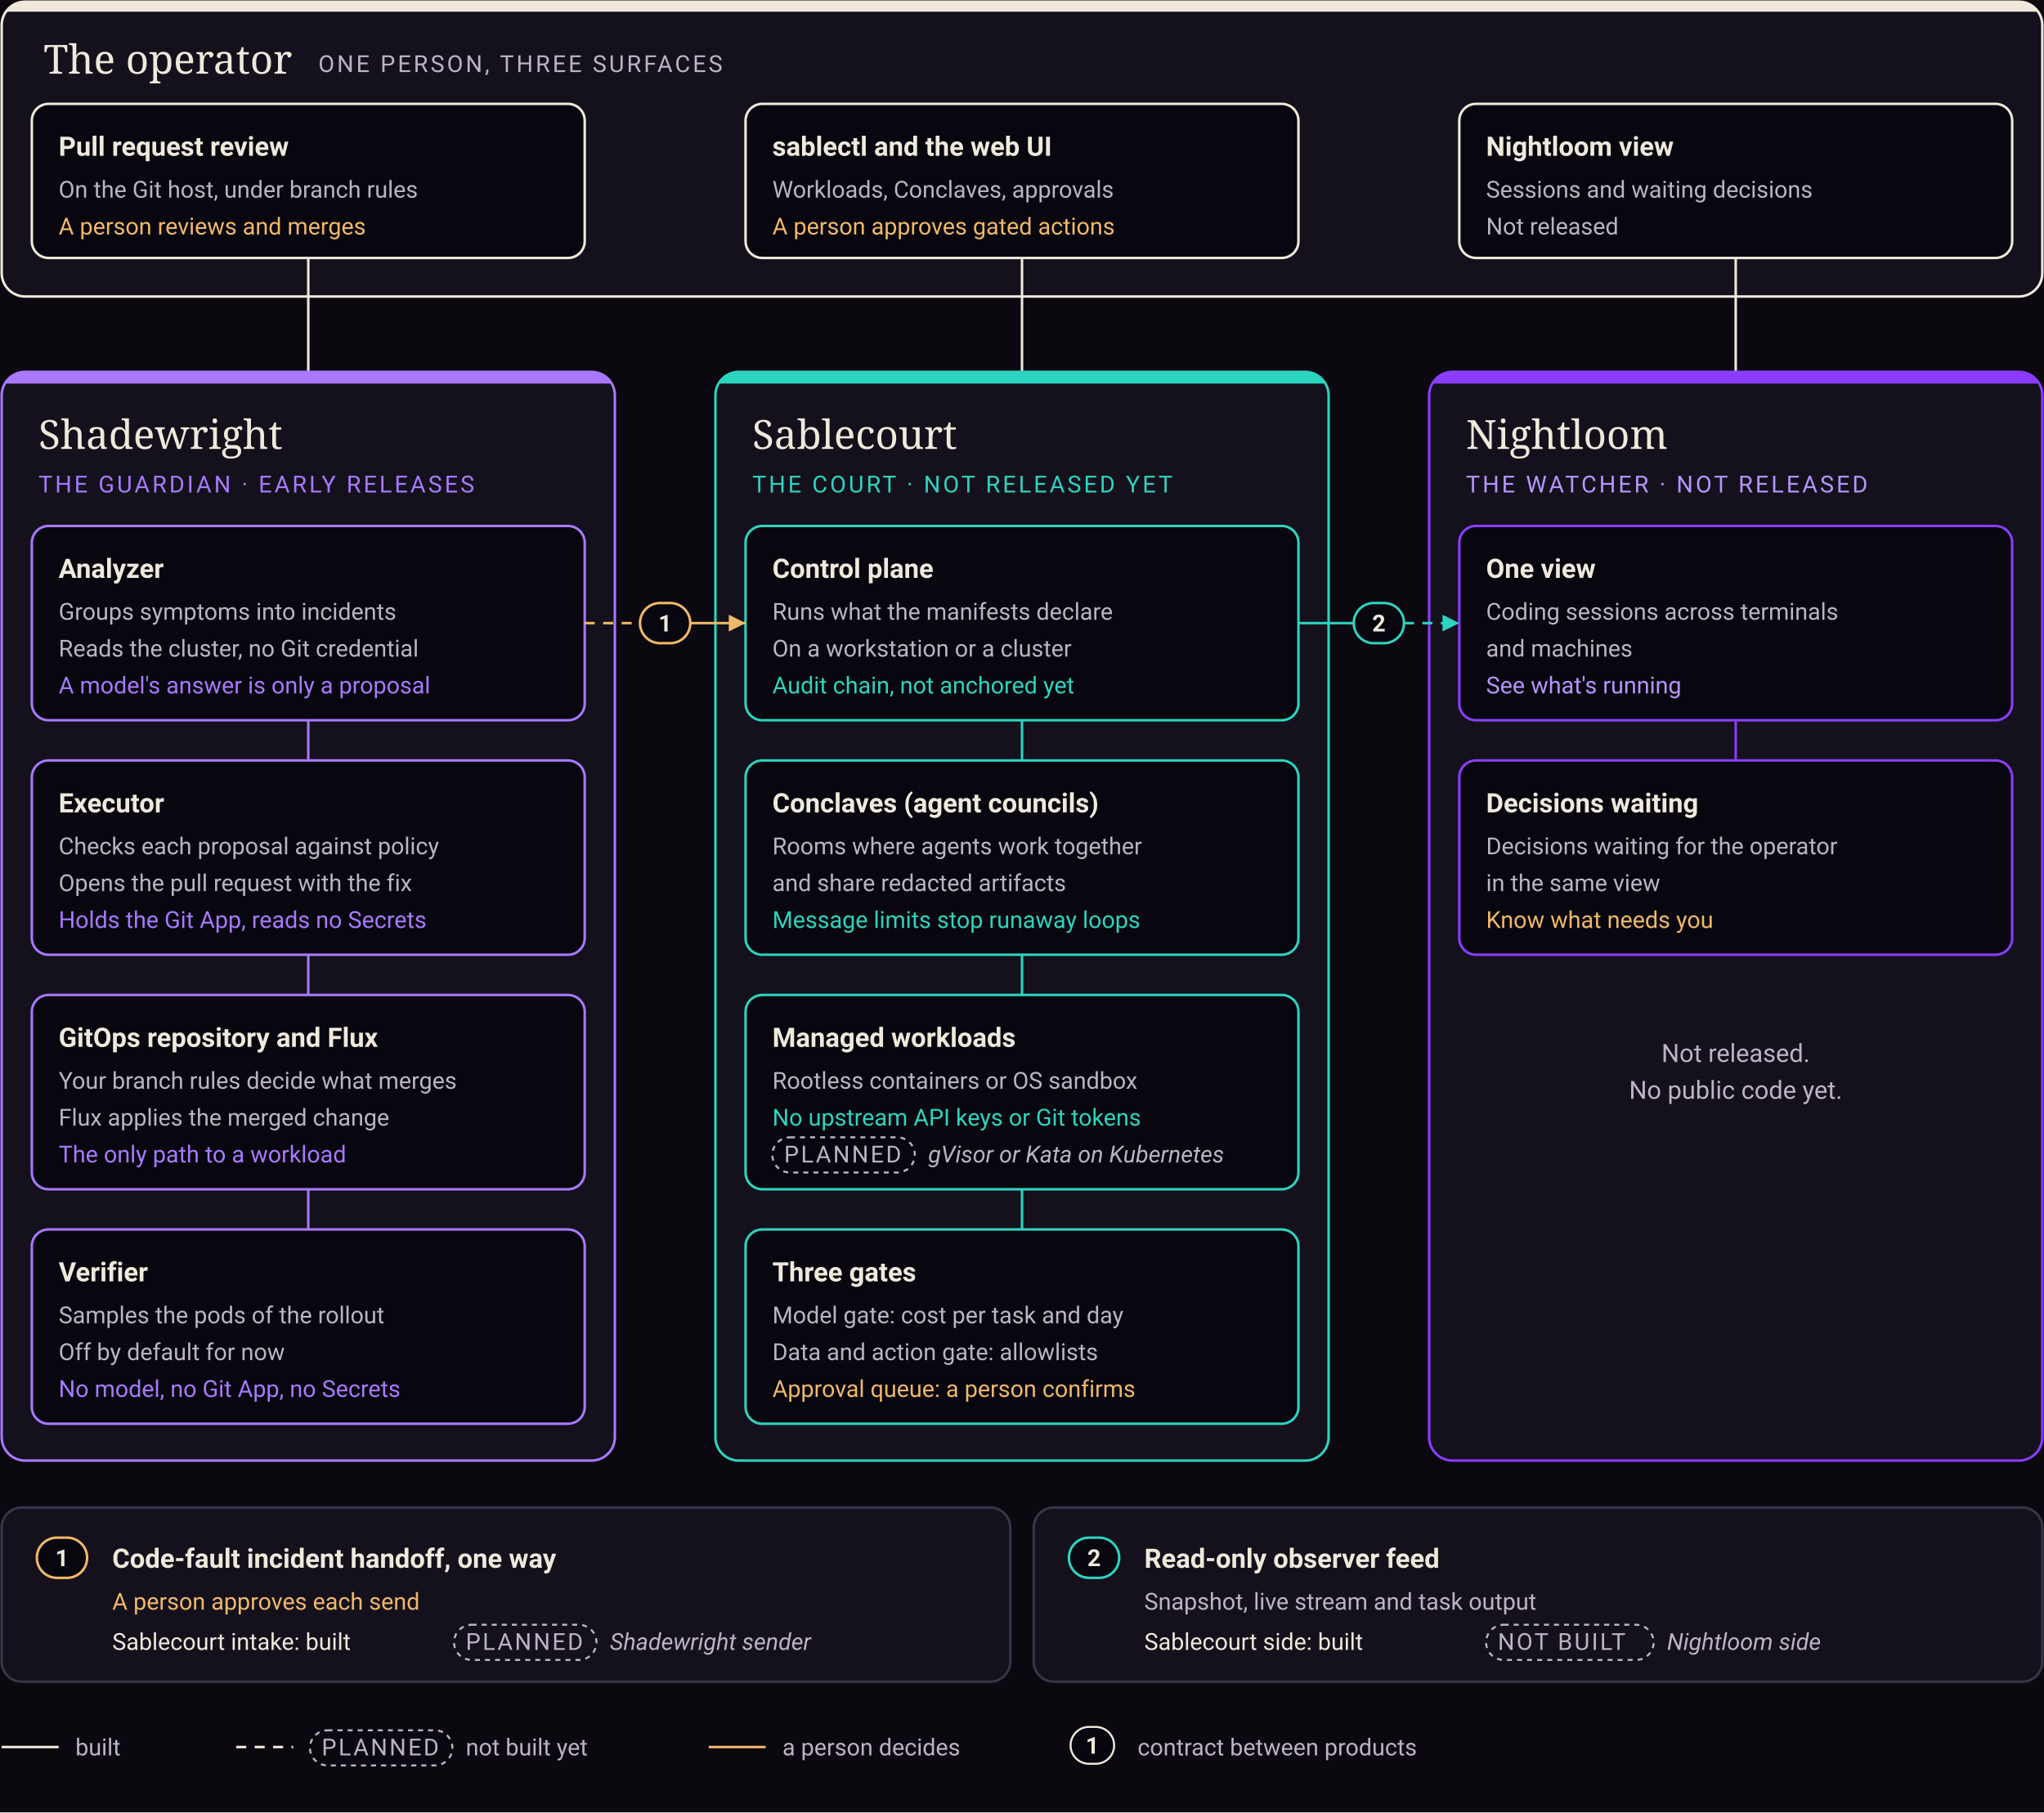
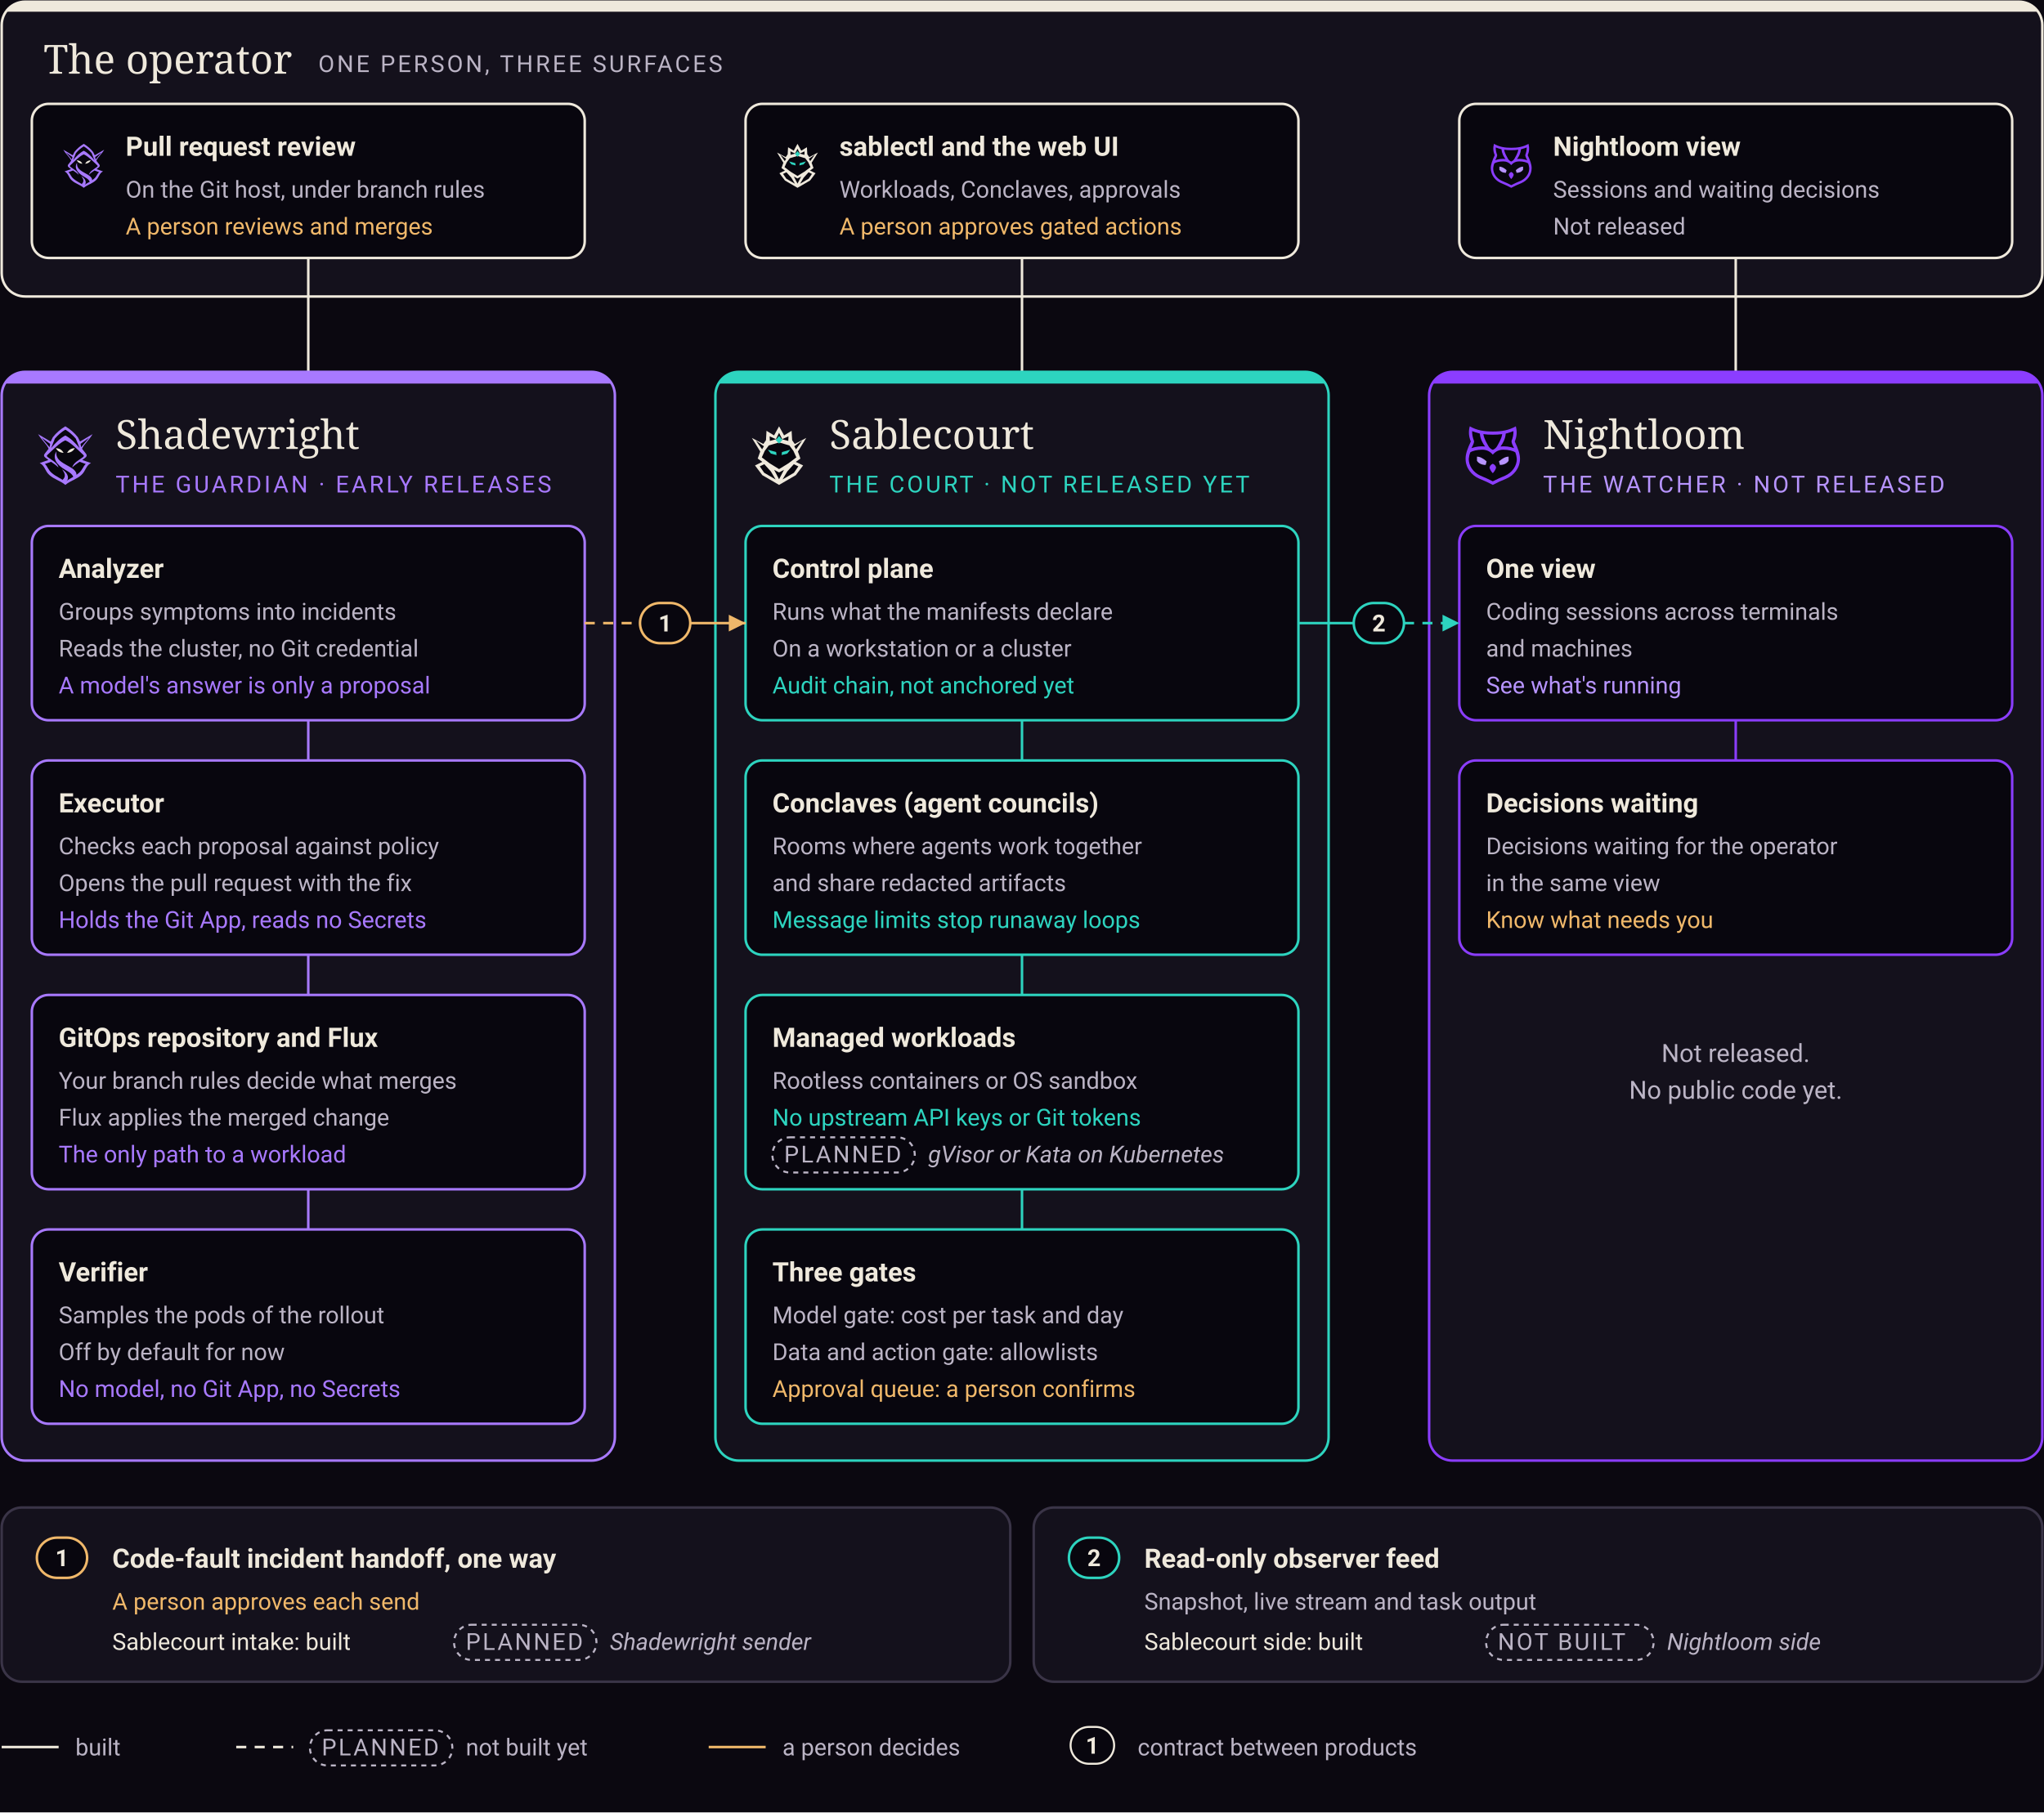
<svg xmlns="http://www.w3.org/2000/svg" viewBox="0 0 1220 1082" width="1220" height="1082" role="img" aria-labelledby="t d">
  <defs>
    <marker id="arrow-amber" viewBox="0 0 10 10" refX="10" refY="5" markerWidth="10" markerHeight="10" markerUnits="userSpaceOnUse" orient="auto">
      <path d="M0 0L10 5L0 10Z" fill="#F0B86A" />
    </marker>
    <marker id="arrow-jade" viewBox="0 0 10 10" refX="10" refY="5" markerWidth="10" markerHeight="10" markerUnits="userSpaceOnUse" orient="auto">
      <path d="M0 0L10 5L0 10Z" fill="#2DD4BF" />
    </marker>
  </defs>
  <style>
    text { font-family: -apple-system, BlinkMacSystemFont, "Segoe UI", Roboto, "Helvetica Neue", Arial, sans-serif; font-size: 14px; fill: #EFE9DC; }
    .serif { font-family: "Iowan Old Style", Georgia, serif; font-size: 24px; }
    .caps { font-size: 14px; letter-spacing: 1.5px; }
    .t { font-size: 16px; font-weight: 600; }
    .d { fill: #BBB4C5; }
    .p { fill: #F0B86A; }
    .x { fill: #BBB4C5; font-style: italic; }
    .tag { font-size: 14px; letter-spacing: 1.2px; fill: #BBB4C5; }
    .tile { fill: #14111C; }
    .node { fill: #08060E; stroke-width: 1.5; }
    .ln { fill: none; stroke-width: 1.5; }
    .dash { stroke-dasharray: 6 5; }
  </style>
  <rect width="1220" height="1082" fill="#0B0810" />
  <clipPath id="c-op">
    <rect x="1" y="1" width="1218" height="176" rx="14" />
  </clipPath>
  <rect class="tile" x="1" y="1" width="1218" height="176" rx="14" />
  <rect x="1" y="1" width="1218" height="6" fill="#EFE9DC" clip-path="url(#c-op)" />
  <rect x="1" y="1" width="1218" height="176" rx="14" fill="none" stroke="#EFE9DC" stroke-width="1.5" />
  <text class="serif" x="26" y="44">The operator</text>
  <text class="caps d" x="190" y="43">ONE PERSON, THREE SURFACES</text>
  <rect class="node" x="19.0" y="62" width="330" height="92" rx="10" stroke="#EFE9DC" />
-   <text class="t" x="35.0" y="93">Pull request review</text>
-   <text class="d" x="35.0" y="118">On the Git host, under branch rules</text>
-   <text class="p" x="35.0" y="140">A person reviews and merges</text>
+   <g aria-hidden="true" transform="translate(35 84) scale(0.4688)">
+     <path fill="#08060E" d="M32 4C36.5 6.7 40.8 10.3 44 14.5L46 18.6 58 11.5C54.8 17.2 49.6 21.2 48 25.5L51.8 30.3Q53.3 32.4 50.8 34.2L48.2 36.2 56.5 39.1C51.4 41.6 51.6 46.8 47.2 50.6C42.7 54.7 37.1 55.8 32 60C26.9 55.8 21.3 54.7 16.8 50.6C12.4 46.8 12.6 41.6 7.5 39.1L15.8 36.2 13.2 34.2Q10.7 32.4 12.2 30.3L16 25.5C14.4 21.2 9.2 17.2 6 11.5L18 18.6 20 14.5C23.2 10.3 27.5 6.7 32 4Z" />
+     <path fill="#A879FF" fill-rule="evenodd" d="M32 4C36.5 6.7 40.8 10.3 44 14.5L46 18.6 58 11.5C54.8 17.2 49.6 21.2 48 25.5L51.8 30.3Q53.3 32.4 50.8 34.2L48.2 36.2 56.5 39.1C51.4 41.6 51.6 46.8 47.2 50.6C42.7 54.7 37.1 55.8 32 60C26.9 55.8 21.3 54.7 16.8 50.6C12.4 46.8 12.6 41.6 7.5 39.1L15.8 36.2 13.2 34.2Q10.7 32.4 12.2 30.3L16 25.5C14.4 21.2 9.2 17.2 6 11.5L18 18.6 20 14.5C23.2 10.3 27.5 6.7 32 4Z M32 7.2C28.2 9.5 25 12.3 22 15.8L18.4 24.9C22.6 19.7 27.2 15.2 32 12.8C36.8 15.2 41.4 19.7 45.6 24.9L42 15.8C39 12.3 35.8 9.5 32 7.2Z M9.3 14.9 17.5 20.8 16.9 24Z M54.7 14.9 46.5 20.8 47.1 24Z M32 17.4C26.4 19.8 20.6 26 14.7 31.5Q13.7 32.4 15.4 33.6C19.1 36.4 24.2 38.7 25.5 43.4C23.5 41.4 20.8 39.5 18.4 37.9L12.5 40C15.2 42.4 15.4 45.6 19.2 48.7C23 52 27.4 53.5 32 57C36.6 53.5 41 52 44.8 48.7C48.6 45.6 48.8 42.4 51.5 40L45.6 37.9C43.2 39.5 40.5 41.4 38.5 43.4C39.8 38.7 44.9 36.4 48.6 33.6Q50.3 32.4 49.3 31.5C43.4 26 37.6 19.8 32 17.4Z" />
+     <path fill="#A879FF" d="M23.5 28C22.2 37 31.4 39.5 38.4 44.1C43.8 47.7 44 52.1 39.8 55.3C40.5 51.5 37.9 48.9 32.3 45.8C23.1 40.6 19.5 34.1 23.5 28Z M28.8 45C34.8 48.9 36.4 54 32 58L29.2 55.3C33 52.1 31.6 48.7 28.8 45Z" />
+     <path fill="#EFE9DC" d="M23 24.9Q28.1 25.1 30.3 29.4Q25.1 29 23 24.9Z M41 24.9Q35.9 25.1 33.7 29.4Q38.9 29 41 24.9Z" />
+   </g>
+   <text class="t" x="75.0" y="93">Pull request review</text>
+   <text class="d" x="75.0" y="118">On the Git host, under branch rules</text>
+   <text class="p" x="75.0" y="140">A person reviews and merges</text>
  <path class="ln" d="M184.0 154V222" stroke="#EFE9DC" />
  <rect class="node" x="445.0" y="62" width="330" height="92" rx="10" stroke="#EFE9DC" />
-   <text class="t" x="461.0" y="93">sablectl and the web UI</text>
-   <text class="d" x="461.0" y="118">Workloads, Conclaves, approvals</text>
-   <text class="p" x="461.0" y="140">A person approves gated actions</text>
+   <g aria-hidden="true" transform="translate(461 84) scale(0.4688)">
+     <path fill="#08060E" d="M32 4 36.8 12.7 44 8.3 44.5 17.3 47 20.9 58 15.1 50 28.1 52.4 34.8 48 38 55 41.4 48 50.7 32 60 16 50.7 9 41.4 16 38 11.6 34.8 14 28.1 6 15.1 17 20.9 19.5 17.3 20 8.3 27.2 12.7Z" />
+     <path fill="#EFE9DC" fill-rule="evenodd" d="M32 4 36.8 12.7 44 8.3 44.5 17.3 47 20.9 58 15.1 50 28.1 52.4 34.8 48 38 55 41.4 48 50.7 32 60 16 50.7 9 41.4 16 38 11.6 34.8 14 28.1 6 15.1 17 20.9 19.5 17.3 20 8.3 27.2 12.7Z M32 10.2 29 16.3 23 13.6 23.2 18 32 15.6 40.8 18 41 13.6 35 16.3Z M9.9 17.7 17.5 23.1 15.8 26Z M54.1 17.7 46.5 23.1 48.2 26Z M32 19.4 22.2 22.3 18.3 27.5 15.5 33.7 23.1 39.4 32 44.9 40.9 39.4 48.5 33.7 45.7 27.5 41.8 22.3Z M17.9 40.2 13.6 42.3 17.8 48.4 28.7 54.8 24.2 47.2Z M46.1 40.2 50.4 42.3 46.2 48.4 35.3 54.8 39.8 47.2Z M27.3 45.6 32 54.6 36.7 45.6 32 48.1Z" />
+     <path fill="#2DD4BF" d="M21.3 26.4 29.2 28.6 29.6 31.5 24.2 30.1Z M42.7 26.4 34.8 28.6 34.4 31.5 39.8 30.1Z M32 13.2 35.2 17.2 32 20.5 28.8 17.2Z" />
+   </g>
+   <text class="t" x="501.0" y="93">sablectl and the web UI</text>
+   <text class="d" x="501.0" y="118">Workloads, Conclaves, approvals</text>
+   <text class="p" x="501.0" y="140">A person approves gated actions</text>
  <path class="ln" d="M610.0 154V222" stroke="#EFE9DC" />
  <rect class="node" x="871.0" y="62" width="330" height="92" rx="10" stroke="#EFE9DC" />
-   <text class="t" x="887.0" y="93">Nightloom view</text>
-   <text class="d" x="887.0" y="118">Sessions and waiting decisions</text>
-   <text class="d" x="887.0" y="140">Not released</text>
+   <g aria-hidden="true" transform="translate(887 84) scale(0.4688)">
+     <path fill="#08060E" d="M32 9C24 9 17 8 10 4Q8 11.5 11 18.5C8 25 6 30 6 35C6 44 12 51 19 54Q26.5 57 32 60Q37.5 57 45 54C52 51 58 44 58 35C58 30 56 25 53 18.5Q56 11.5 54 4C47 8 40 9 32 9Z" />
+     <path fill="#8B3DFF" fill-rule="evenodd" d="M32 9C24 9 17 8 10 4Q8 11.5 11 18.5C8 25 6 30 6 35C6 44 12 51 19 54Q26.5 57 32 60Q37.5 57 45 54C52 51 58 44 58 35C58 30 56 25 53 18.5Q56 11.5 54 4C47 8 40 9 32 9Z M32 31.08Q28 26.35 22 26.35C17 26.35 12.7 27.4 10.45 28.95Q9.39 31.68 9.075 34.9C8.82 42 13.77 48.33 20.19 51.17Q26.5 53.75 32 56.58Q37.5 53.75 43.81 51.17C50.23 48.33 55.18 42 54.925 34.9Q54.61 31.68 53.55 28.95C51.3 27.4 47 26.35 42 26.35Q36 26.35 32 31.08Z M32 12.035Q26.9 12.055 23 11.465C23.7 16.25 26.65 20.65 28.05 23.28Q29.65 25.65 32 26.5Q34.35 25.65 35.95 23.28C37.35 20.65 40.3 16.25 41 11.465Q37.1 12.055 32 12.035Z M12.27 8.59Q15.23 9.76 19.65 10.97C19.99 16 22.49 20.6 24.62 23.31Q17.9 22.64 11.67 24.88C12.31 23.33 13.72 21.05 13.995 19.33Q14.27 18.3 13.94 17.64Q12.2 13.4 12.27 8.59Z M51.73 8.59Q48.77 9.76 44.35 10.97C44.01 16 41.51 20.6 39.38 23.31Q46.1 22.64 52.33 24.88C51.69 23.33 50.28 21.05 50.005 19.33Q49.73 18.3 50.06 17.64Q51.8 13.4 51.73 8.59Z M32 39.79Q29.28 41 28.84 43.5Q29.77 46.5 32 48.81Q34.23 46.5 35.16 43.5Q34.72 41 32 39.79Z" />
+     <path fill="#B794FF" d="M16.9 33Q21 33 26.1 37.5L25.2 40.9Q19.6 40.9 16.9 37Z M47.1 33Q43 33 37.9 37.5L38.8 40.9Q44.4 40.9 47.1 37Z" />
+   </g>
+   <text class="t" x="927.0" y="93">Nightloom view</text>
+   <text class="d" x="927.0" y="118">Sessions and waiting decisions</text>
+   <text class="d" x="927.0" y="140">Not released</text>
  <path class="ln" d="M1036.0 154V222" stroke="#EFE9DC" />
  <clipPath id="c-shadewright">
    <rect x="1" y="222" width="366" height="650" rx="14" />
  </clipPath>
  <rect class="tile" x="1" y="222" width="366" height="650" rx="14" />
  <rect x="1" y="222" width="366" height="7" fill="#A879FF" clip-path="url(#c-shadewright)" />
  <rect x="1" y="222" width="366" height="650" rx="14" fill="none" stroke="#A879FF" stroke-width="1.5" />
-   <text class="serif" x="23" y="268">Shadewright</text>
-   <text class="caps" x="23" y="294" style="fill:#A879FF">THE GUARDIAN · EARLY RELEASES</text>
+   <g aria-hidden="true" transform="translate(19 252) scale(0.625)">
+     <path fill="#08060E" d="M32 4C36.5 6.7 40.8 10.3 44 14.5L46 18.6 58 11.5C54.8 17.2 49.6 21.2 48 25.5L51.8 30.3Q53.3 32.4 50.8 34.2L48.2 36.2 56.5 39.1C51.4 41.6 51.6 46.8 47.2 50.6C42.7 54.7 37.1 55.8 32 60C26.9 55.8 21.3 54.7 16.8 50.6C12.4 46.8 12.6 41.6 7.5 39.1L15.8 36.2 13.2 34.2Q10.7 32.4 12.2 30.3L16 25.5C14.4 21.2 9.2 17.2 6 11.5L18 18.6 20 14.5C23.2 10.3 27.5 6.7 32 4Z" />
+     <path fill="#A879FF" fill-rule="evenodd" d="M32 4C36.5 6.7 40.8 10.3 44 14.5L46 18.6 58 11.5C54.8 17.2 49.6 21.2 48 25.5L51.8 30.3Q53.3 32.4 50.8 34.2L48.2 36.2 56.5 39.1C51.4 41.6 51.6 46.8 47.2 50.6C42.7 54.7 37.1 55.8 32 60C26.9 55.8 21.3 54.7 16.8 50.6C12.4 46.8 12.6 41.6 7.5 39.1L15.8 36.2 13.2 34.2Q10.7 32.4 12.2 30.3L16 25.5C14.4 21.2 9.2 17.2 6 11.5L18 18.6 20 14.5C23.2 10.3 27.5 6.7 32 4Z M32 7.2C28.2 9.5 25 12.3 22 15.8L18.4 24.9C22.6 19.7 27.2 15.2 32 12.8C36.8 15.2 41.4 19.7 45.6 24.9L42 15.8C39 12.3 35.8 9.5 32 7.2Z M9.3 14.9 17.5 20.8 16.9 24Z M54.7 14.9 46.5 20.8 47.1 24Z M32 17.4C26.4 19.8 20.6 26 14.7 31.5Q13.7 32.4 15.4 33.6C19.1 36.4 24.2 38.7 25.5 43.4C23.5 41.4 20.8 39.5 18.4 37.9L12.5 40C15.2 42.4 15.4 45.6 19.2 48.7C23 52 27.4 53.5 32 57C36.6 53.5 41 52 44.8 48.7C48.6 45.6 48.8 42.4 51.5 40L45.6 37.9C43.2 39.5 40.5 41.4 38.5 43.4C39.8 38.7 44.9 36.4 48.6 33.6Q50.3 32.4 49.3 31.5C43.4 26 37.6 19.8 32 17.4Z" />
+     <path fill="#A879FF" d="M23.5 28C22.2 37 31.4 39.5 38.4 44.1C43.8 47.7 44 52.1 39.8 55.3C40.5 51.5 37.9 48.9 32.3 45.8C23.1 40.6 19.5 34.1 23.5 28Z M28.8 45C34.8 48.9 36.4 54 32 58L29.2 55.3C33 52.1 31.6 48.7 28.8 45Z" />
+     <path fill="#EFE9DC" d="M23 24.9Q28.1 25.1 30.3 29.4Q25.1 29 23 24.9Z M41 24.9Q35.9 25.1 33.7 29.4Q38.9 29 41 24.9Z" />
+   </g>
+   <text class="serif" x="69" y="268">Shadewright</text>
+   <text class="caps" x="69" y="294" style="fill:#A879FF">THE GUARDIAN · EARLY RELEASES</text>
  <rect class="node" x="19" y="314" width="330" height="116" rx="10" stroke="#A879FF" />
  <text class="t" x="35" y="345">Analyzer</text>
  <text class="d" x="35" y="370">Groups symptoms into incidents</text>
  <text class="d" x="35" y="392">Reads the cluster, no Git credential</text>
  <text x="35" y="414" fill="#A879FF" style="fill:#A879FF">A model's answer is only a proposal</text>
  <path class="ln" d="M184.0 430V454" stroke="#A879FF" />
  <rect class="node" x="19" y="454" width="330" height="116" rx="10" stroke="#A879FF" />
  <text class="t" x="35" y="485">Executor</text>
  <text class="d" x="35" y="510">Checks each proposal against policy</text>
  <text class="d" x="35" y="532">Opens the pull request with the fix</text>
  <text x="35" y="554" fill="#A879FF" style="fill:#A879FF">Holds the Git App, reads no Secrets</text>
  <path class="ln" d="M184.0 570V594" stroke="#A879FF" />
  <rect class="node" x="19" y="594" width="330" height="116" rx="10" stroke="#A879FF" />
  <text class="t" x="35" y="625">GitOps repository and Flux</text>
  <text class="d" x="35" y="650">Your branch rules decide what merges</text>
  <text class="d" x="35" y="672">Flux applies the merged change</text>
  <text x="35" y="694" fill="#A879FF" style="fill:#A879FF">The only path to a workload</text>
  <path class="ln" d="M184.0 710V734" stroke="#A879FF" />
  <rect class="node" x="19" y="734" width="330" height="116" rx="10" stroke="#A879FF" />
  <text class="t" x="35" y="765">Verifier</text>
  <text class="d" x="35" y="790">Samples the pods of the rollout</text>
  <text class="d" x="35" y="812">Off by default for now</text>
  <text x="35" y="834" fill="#A879FF" style="fill:#A879FF">No model, no Git App, no Secrets</text>
  <clipPath id="c-sablecourt">
    <rect x="427" y="222" width="366" height="650" rx="14" />
  </clipPath>
  <rect class="tile" x="427" y="222" width="366" height="650" rx="14" />
  <rect x="427" y="222" width="366" height="7" fill="#2DD4BF" clip-path="url(#c-sablecourt)" />
  <rect x="427" y="222" width="366" height="650" rx="14" fill="none" stroke="#2DD4BF" stroke-width="1.5" />
-   <text class="serif" x="449" y="268">Sablecourt</text>
-   <text class="caps" x="449" y="294" style="fill:#2DD4BF">THE COURT · NOT RELEASED YET</text>
+   <g aria-hidden="true" transform="translate(445 252) scale(0.625)">
+     <path fill="#08060E" d="M32 4 36.8 12.7 44 8.3 44.5 17.3 47 20.9 58 15.1 50 28.1 52.4 34.8 48 38 55 41.4 48 50.7 32 60 16 50.7 9 41.4 16 38 11.6 34.8 14 28.1 6 15.1 17 20.9 19.5 17.3 20 8.3 27.2 12.7Z" />
+     <path fill="#EFE9DC" fill-rule="evenodd" d="M32 4 36.8 12.7 44 8.3 44.5 17.3 47 20.9 58 15.1 50 28.1 52.4 34.8 48 38 55 41.4 48 50.7 32 60 16 50.7 9 41.4 16 38 11.6 34.8 14 28.1 6 15.1 17 20.9 19.5 17.3 20 8.3 27.2 12.7Z M32 10.2 29 16.3 23 13.6 23.2 18 32 15.6 40.8 18 41 13.6 35 16.3Z M9.9 17.7 17.5 23.1 15.8 26Z M54.1 17.7 46.5 23.1 48.2 26Z M32 19.4 22.2 22.3 18.3 27.5 15.5 33.7 23.1 39.4 32 44.9 40.9 39.4 48.5 33.7 45.7 27.5 41.8 22.3Z M17.9 40.2 13.6 42.3 17.8 48.4 28.7 54.8 24.2 47.2Z M46.1 40.2 50.4 42.3 46.2 48.4 35.3 54.8 39.8 47.2Z M27.3 45.6 32 54.6 36.7 45.6 32 48.1Z" />
+     <path fill="#2DD4BF" d="M21.3 26.4 29.2 28.6 29.6 31.5 24.2 30.1Z M42.7 26.4 34.8 28.6 34.4 31.5 39.8 30.1Z M32 13.2 35.2 17.2 32 20.5 28.8 17.2Z" />
+   </g>
+   <text class="serif" x="495" y="268">Sablecourt</text>
+   <text class="caps" x="495" y="294" style="fill:#2DD4BF">THE COURT · NOT RELEASED YET</text>
  <rect class="node" x="445" y="314" width="330" height="116" rx="10" stroke="#2DD4BF" />
  <text class="t" x="461" y="345">Control plane</text>
  <text class="d" x="461" y="370">Runs what the manifests declare</text>
  <text class="d" x="461" y="392">On a workstation or a cluster</text>
  <text x="461" y="414" fill="#2DD4BF" style="fill:#2DD4BF">Audit chain, not anchored yet</text>
  <path class="ln" d="M610.0 430V454" stroke="#2DD4BF" />
  <rect class="node" x="445" y="454" width="330" height="116" rx="10" stroke="#2DD4BF" />
  <text class="t" x="461" y="485">Conclaves (agent councils)</text>
  <text class="d" x="461" y="510">Rooms where agents work together</text>
  <text class="d" x="461" y="532">and share redacted artifacts</text>
  <text x="461" y="554" fill="#2DD4BF" style="fill:#2DD4BF">Message limits stop runaway loops</text>
  <path class="ln" d="M610.0 570V594" stroke="#2DD4BF" />
  <rect class="node" x="445" y="594" width="330" height="116" rx="10" stroke="#2DD4BF" />
  <text class="t" x="461" y="625">Managed workloads</text>
  <text class="d" x="461" y="650">Rootless containers or OS sandbox</text>
  <text x="461" y="672" fill="#2DD4BF" style="fill:#2DD4BF">No upstream API keys or Git tokens</text>
  <rect x="461" y="679" width="85" height="21" rx="10.5" fill="none" stroke="#BBB4C5" stroke-width="1.2" stroke-dasharray="3 3" />
  <text class="tag" x="468" y="694">PLANNED</text>
  <text class="x" x="554" y="694">gVisor or Kata on Kubernetes</text>
  <path class="ln" d="M610.0 710V734" stroke="#2DD4BF" />
  <rect class="node" x="445" y="734" width="330" height="116" rx="10" stroke="#2DD4BF" />
  <text class="t" x="461" y="765">Three gates</text>
  <text class="d" x="461" y="790">Model gate: cost per task and day</text>
  <text class="d" x="461" y="812">Data and action gate: allowlists</text>
  <text class="p" x="461" y="834">Approval queue: a person confirms</text>
  <clipPath id="c-nightloom">
    <rect x="853" y="222" width="366" height="650" rx="14" />
  </clipPath>
  <rect class="tile" x="853" y="222" width="366" height="650" rx="14" />
  <rect x="853" y="222" width="366" height="7" fill="#8B3DFF" clip-path="url(#c-nightloom)" />
  <rect x="853" y="222" width="366" height="650" rx="14" fill="none" stroke="#8B3DFF" stroke-width="1.5" />
-   <text class="serif" x="875" y="268">Nightloom</text>
-   <text class="caps" x="875" y="294" style="fill:#B794FF">THE WATCHER · NOT RELEASED</text>
+   <g aria-hidden="true" transform="translate(871 252) scale(0.625)">
+     <path fill="#08060E" d="M32 9C24 9 17 8 10 4Q8 11.5 11 18.5C8 25 6 30 6 35C6 44 12 51 19 54Q26.5 57 32 60Q37.5 57 45 54C52 51 58 44 58 35C58 30 56 25 53 18.5Q56 11.5 54 4C47 8 40 9 32 9Z" />
+     <path fill="#8B3DFF" fill-rule="evenodd" d="M32 9C24 9 17 8 10 4Q8 11.5 11 18.5C8 25 6 30 6 35C6 44 12 51 19 54Q26.5 57 32 60Q37.5 57 45 54C52 51 58 44 58 35C58 30 56 25 53 18.5Q56 11.5 54 4C47 8 40 9 32 9Z M32 31.08Q28 26.35 22 26.35C17 26.35 12.7 27.4 10.45 28.95Q9.39 31.68 9.075 34.9C8.82 42 13.77 48.33 20.19 51.17Q26.5 53.75 32 56.58Q37.5 53.75 43.81 51.17C50.23 48.33 55.18 42 54.925 34.9Q54.61 31.68 53.55 28.95C51.3 27.4 47 26.35 42 26.35Q36 26.35 32 31.08Z M32 12.035Q26.9 12.055 23 11.465C23.7 16.25 26.65 20.65 28.05 23.28Q29.65 25.65 32 26.5Q34.35 25.65 35.95 23.28C37.35 20.65 40.3 16.25 41 11.465Q37.1 12.055 32 12.035Z M12.27 8.59Q15.23 9.76 19.65 10.97C19.99 16 22.49 20.6 24.62 23.31Q17.9 22.64 11.67 24.88C12.31 23.33 13.72 21.05 13.995 19.33Q14.27 18.3 13.94 17.64Q12.2 13.4 12.27 8.59Z M51.73 8.59Q48.77 9.76 44.35 10.97C44.01 16 41.51 20.6 39.38 23.31Q46.1 22.64 52.33 24.88C51.69 23.33 50.28 21.05 50.005 19.33Q49.73 18.3 50.06 17.64Q51.8 13.4 51.73 8.59Z M32 39.79Q29.28 41 28.84 43.5Q29.77 46.5 32 48.81Q34.23 46.5 35.16 43.5Q34.72 41 32 39.79Z" />
+     <path fill="#B794FF" d="M16.9 33Q21 33 26.1 37.5L25.2 40.9Q19.6 40.9 16.9 37Z M47.1 33Q43 33 37.9 37.5L38.8 40.9Q44.4 40.9 47.1 37Z" />
+   </g>
+   <text class="serif" x="921" y="268">Nightloom</text>
+   <text class="caps" x="921" y="294" style="fill:#B794FF">THE WATCHER · NOT RELEASED</text>
  <rect class="node" x="871" y="314" width="330" height="116" rx="10" stroke="#8B3DFF" />
  <text class="t" x="887" y="345">One view</text>
  <text class="d" x="887" y="370">Coding sessions across terminals</text>
  <text class="d" x="887" y="392">and machines</text>
  <text x="887" y="414" fill="#B794FF" style="fill:#B794FF">See what's running</text>
  <path class="ln" d="M1036.0 430V454" stroke="#8B3DFF" />
  <rect class="node" x="871" y="454" width="330" height="116" rx="10" stroke="#8B3DFF" />
  <text class="t" x="887" y="485">Decisions waiting</text>
  <text class="d" x="887" y="510">Decisions waiting for the operator</text>
  <text class="d" x="887" y="532">in the same view</text>
  <text class="p" x="887" y="554">Know what needs you</text>
  <text class="d" x="1036.0" y="634" text-anchor="middle" style="font-size:15px">Not released.</text>
  <text class="d" x="1036.0" y="656" text-anchor="middle" style="font-size:15px">No public code yet.</text>
  <path class="ln dash" d="M349 372.0H382.0" stroke="#F0B86A" />
  <path class="ln" d="M412.0 372.0H445" stroke="#F0B86A" marker-end="url(#arrow-amber)" />
  <rect x="382.0" y="360.0" width="30" height="24" rx="12" fill="#08060E" stroke="#F0B86A" stroke-width="1.5" />
  <text class="t" x="397.0" y="377.0" text-anchor="middle" style="font-size:14px">1</text>
  <path class="ln" d="M775 372.0H808.0" stroke="#2DD4BF" />
  <path class="ln dash" d="M838.0 372.0H871" stroke="#2DD4BF" marker-end="url(#arrow-jade)" />
  <rect x="808.0" y="360.0" width="30" height="24" rx="12" fill="#08060E" stroke="#2DD4BF" stroke-width="1.5" />
  <text class="t" x="823.0" y="377.0" text-anchor="middle" style="font-size:14px">2</text>
  <rect class="tile" x="1" y="900" width="602" height="104" rx="12" stroke="#3A3447" stroke-width="1.5" />
  <rect x="22" y="918" width="30" height="24" rx="12" fill="#08060E" stroke="#F0B86A" stroke-width="1.5" />
  <text class="t" x="37" y="935" text-anchor="middle" style="font-size:14px">1</text>
  <text class="t" x="67" y="936">Code-fault incident handoff, one way</text>
  <text class="p" x="67" y="961">A person approves each send</text>
  <text x="67" y="985">Sablecourt intake: built</text>
  <rect x="271" y="970" width="85" height="21" rx="10.5" fill="none" stroke="#BBB4C5" stroke-width="1.2" stroke-dasharray="3 3" />
  <text class="tag" x="278" y="985">PLANNED</text>
  <text class="x" x="364" y="985">Shadewright sender</text>
  <rect class="tile" x="617" y="900" width="602" height="104" rx="12" stroke="#3A3447" stroke-width="1.5" />
  <rect x="638" y="918" width="30" height="24" rx="12" fill="#08060E" stroke="#2DD4BF" stroke-width="1.5" />
  <text class="t" x="653" y="935" text-anchor="middle" style="font-size:14px">2</text>
  <text class="t" x="683" y="936">Read-only observer feed</text>
  <text class="d" x="683" y="961">Snapshot, live stream and task output</text>
  <text x="683" y="985">Sablecourt side: built</text>
  <rect x="887" y="970" width="100" height="21" rx="10.5" fill="none" stroke="#BBB4C5" stroke-width="1.2" stroke-dasharray="3 3" />
  <text class="tag" x="894" y="985">NOT BUILT</text>
  <text class="x" x="995" y="985">Nightloom side</text>
  <path class="ln" d="M1 1043H35" stroke="#EFE9DC" />
  <text class="d" x="45" y="1048">built</text>
  <path class="ln dash" d="M141 1043H175" stroke="#EFE9DC" />
  <rect x="185" y="1033" width="85" height="21" rx="10.5" fill="none" stroke="#BBB4C5" stroke-width="1.2" stroke-dasharray="3 3" />
  <text class="tag" x="192" y="1048">PLANNED</text>
  <text class="d" x="278" y="1048">not built yet</text>
  <path class="ln" d="M423 1043H457" stroke="#F0B86A" />
  <text class="d" x="467" y="1048">a person decides</text>
  <rect x="639" y="1031" width="26" height="22" rx="11" fill="#08060E" stroke="#EFE9DC" stroke-width="1.2" />
  <text class="t" x="652" y="1047" text-anchor="middle" style="font-size:14px">1</text>
  <text class="d" x="679" y="1048">contract between products</text>
</svg>
